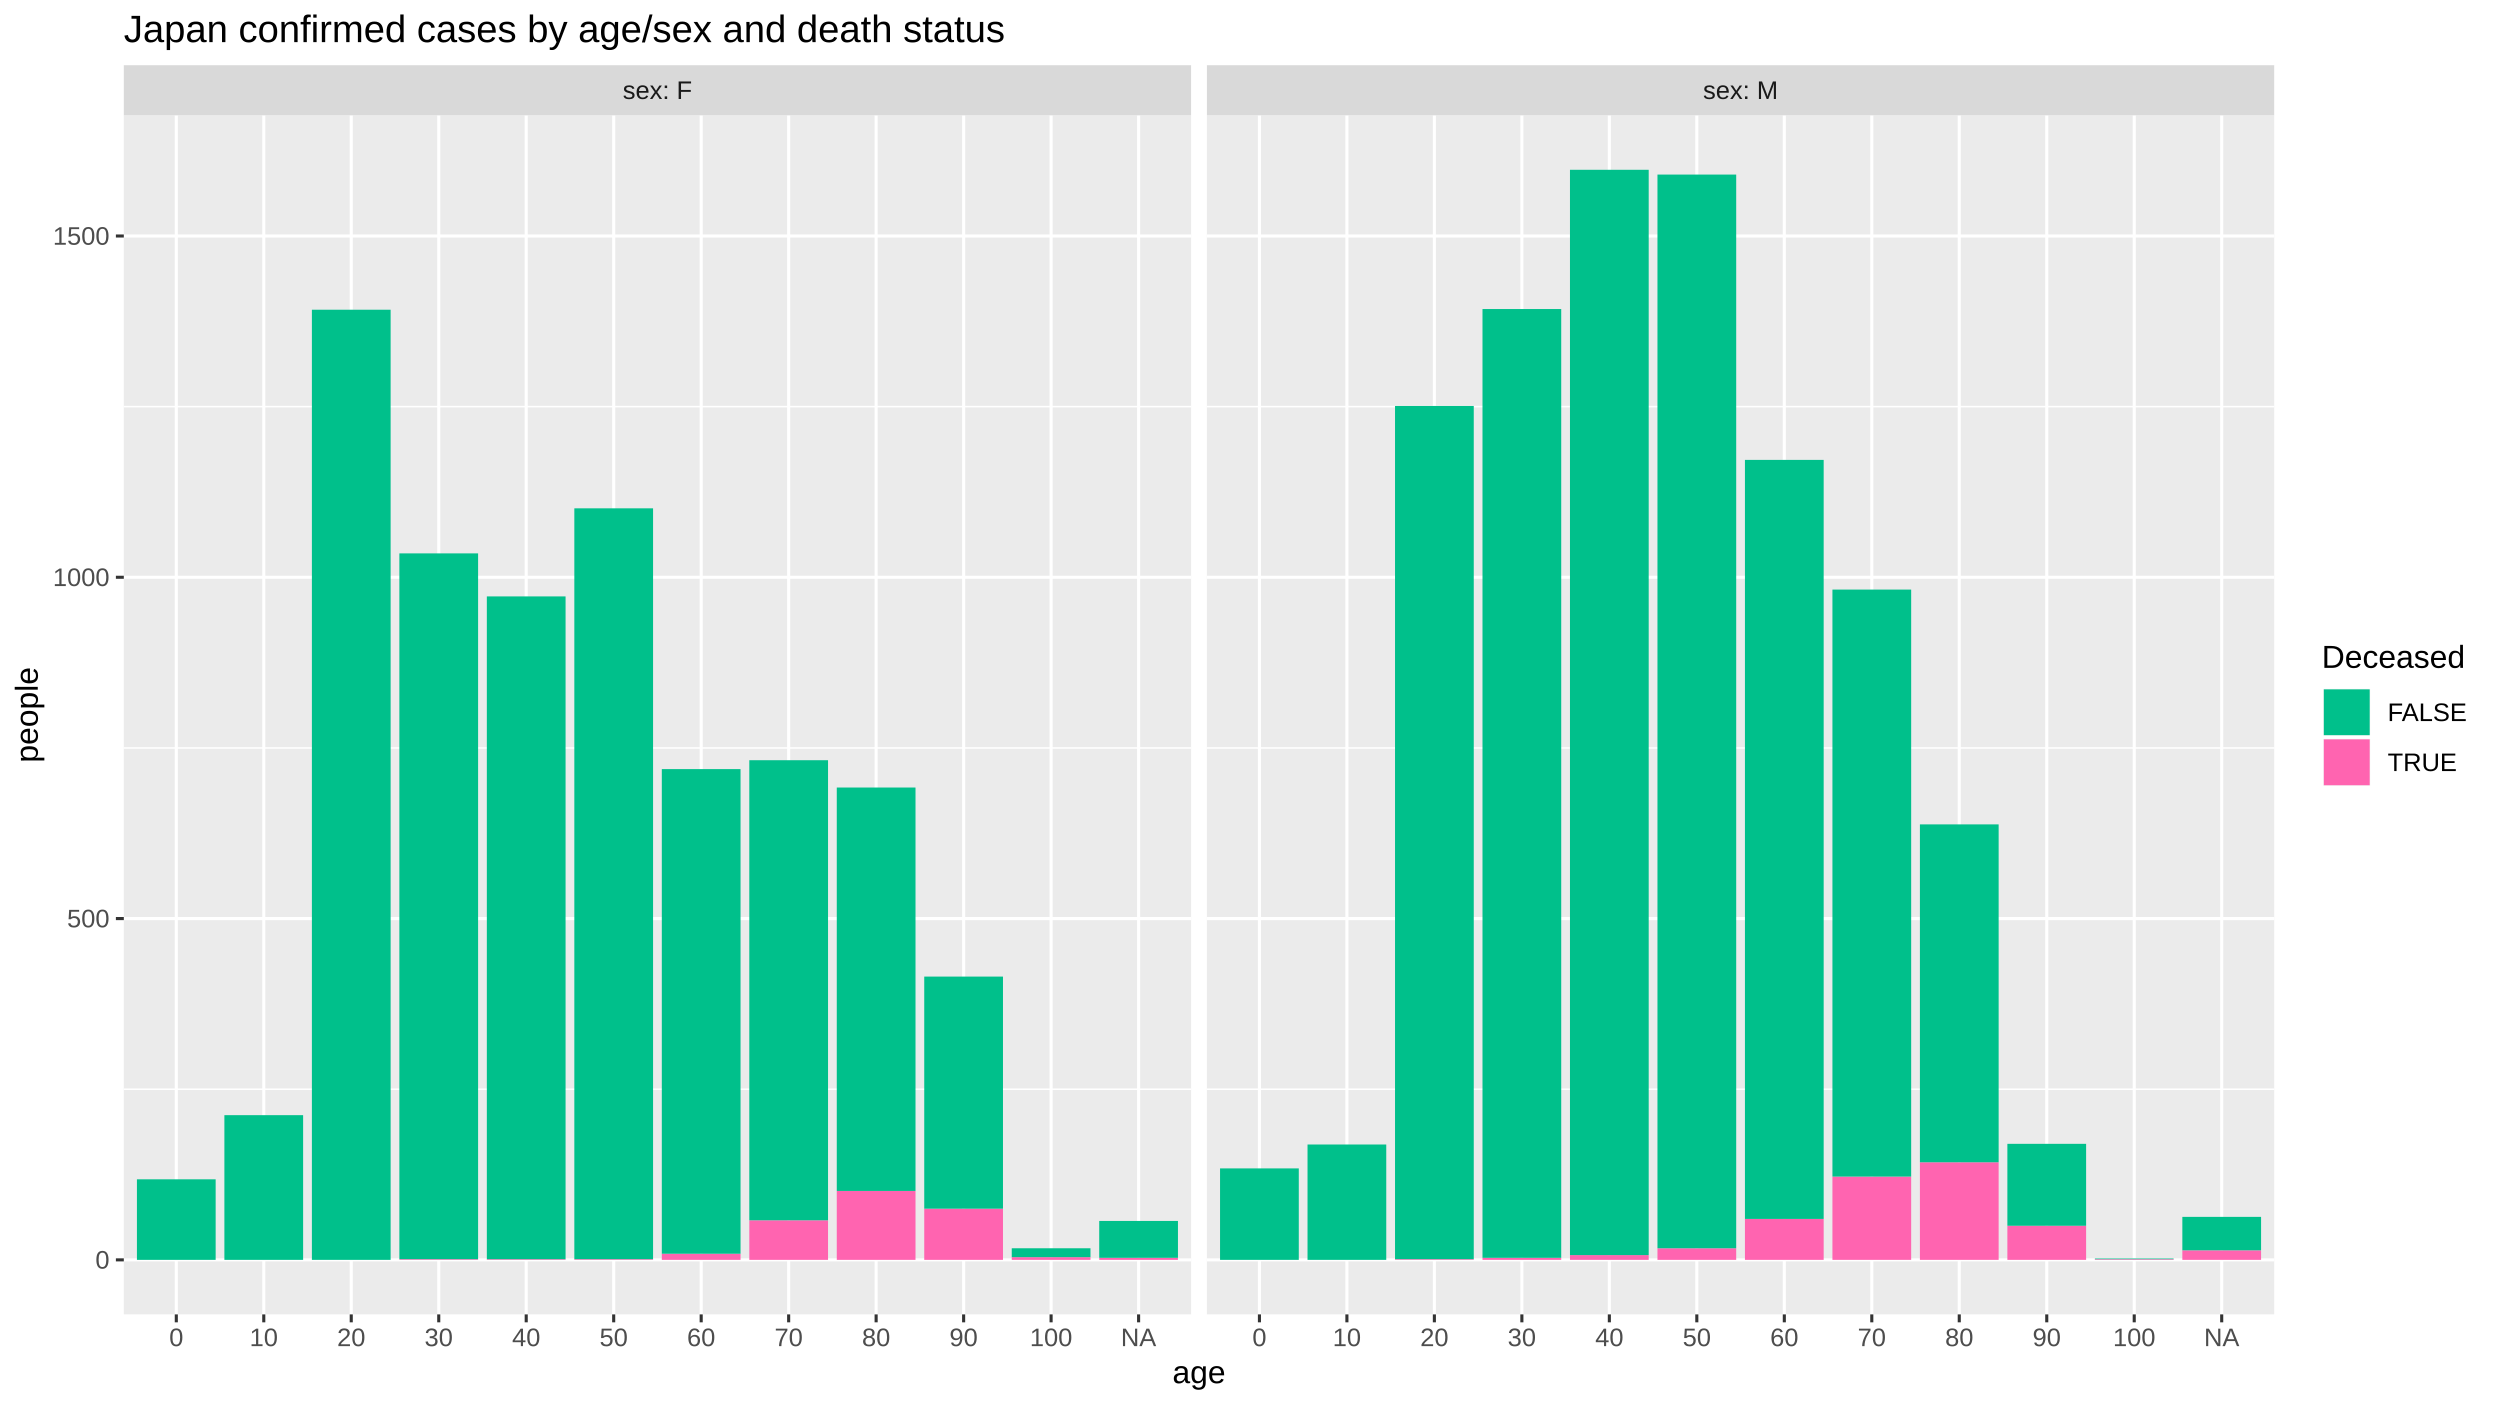
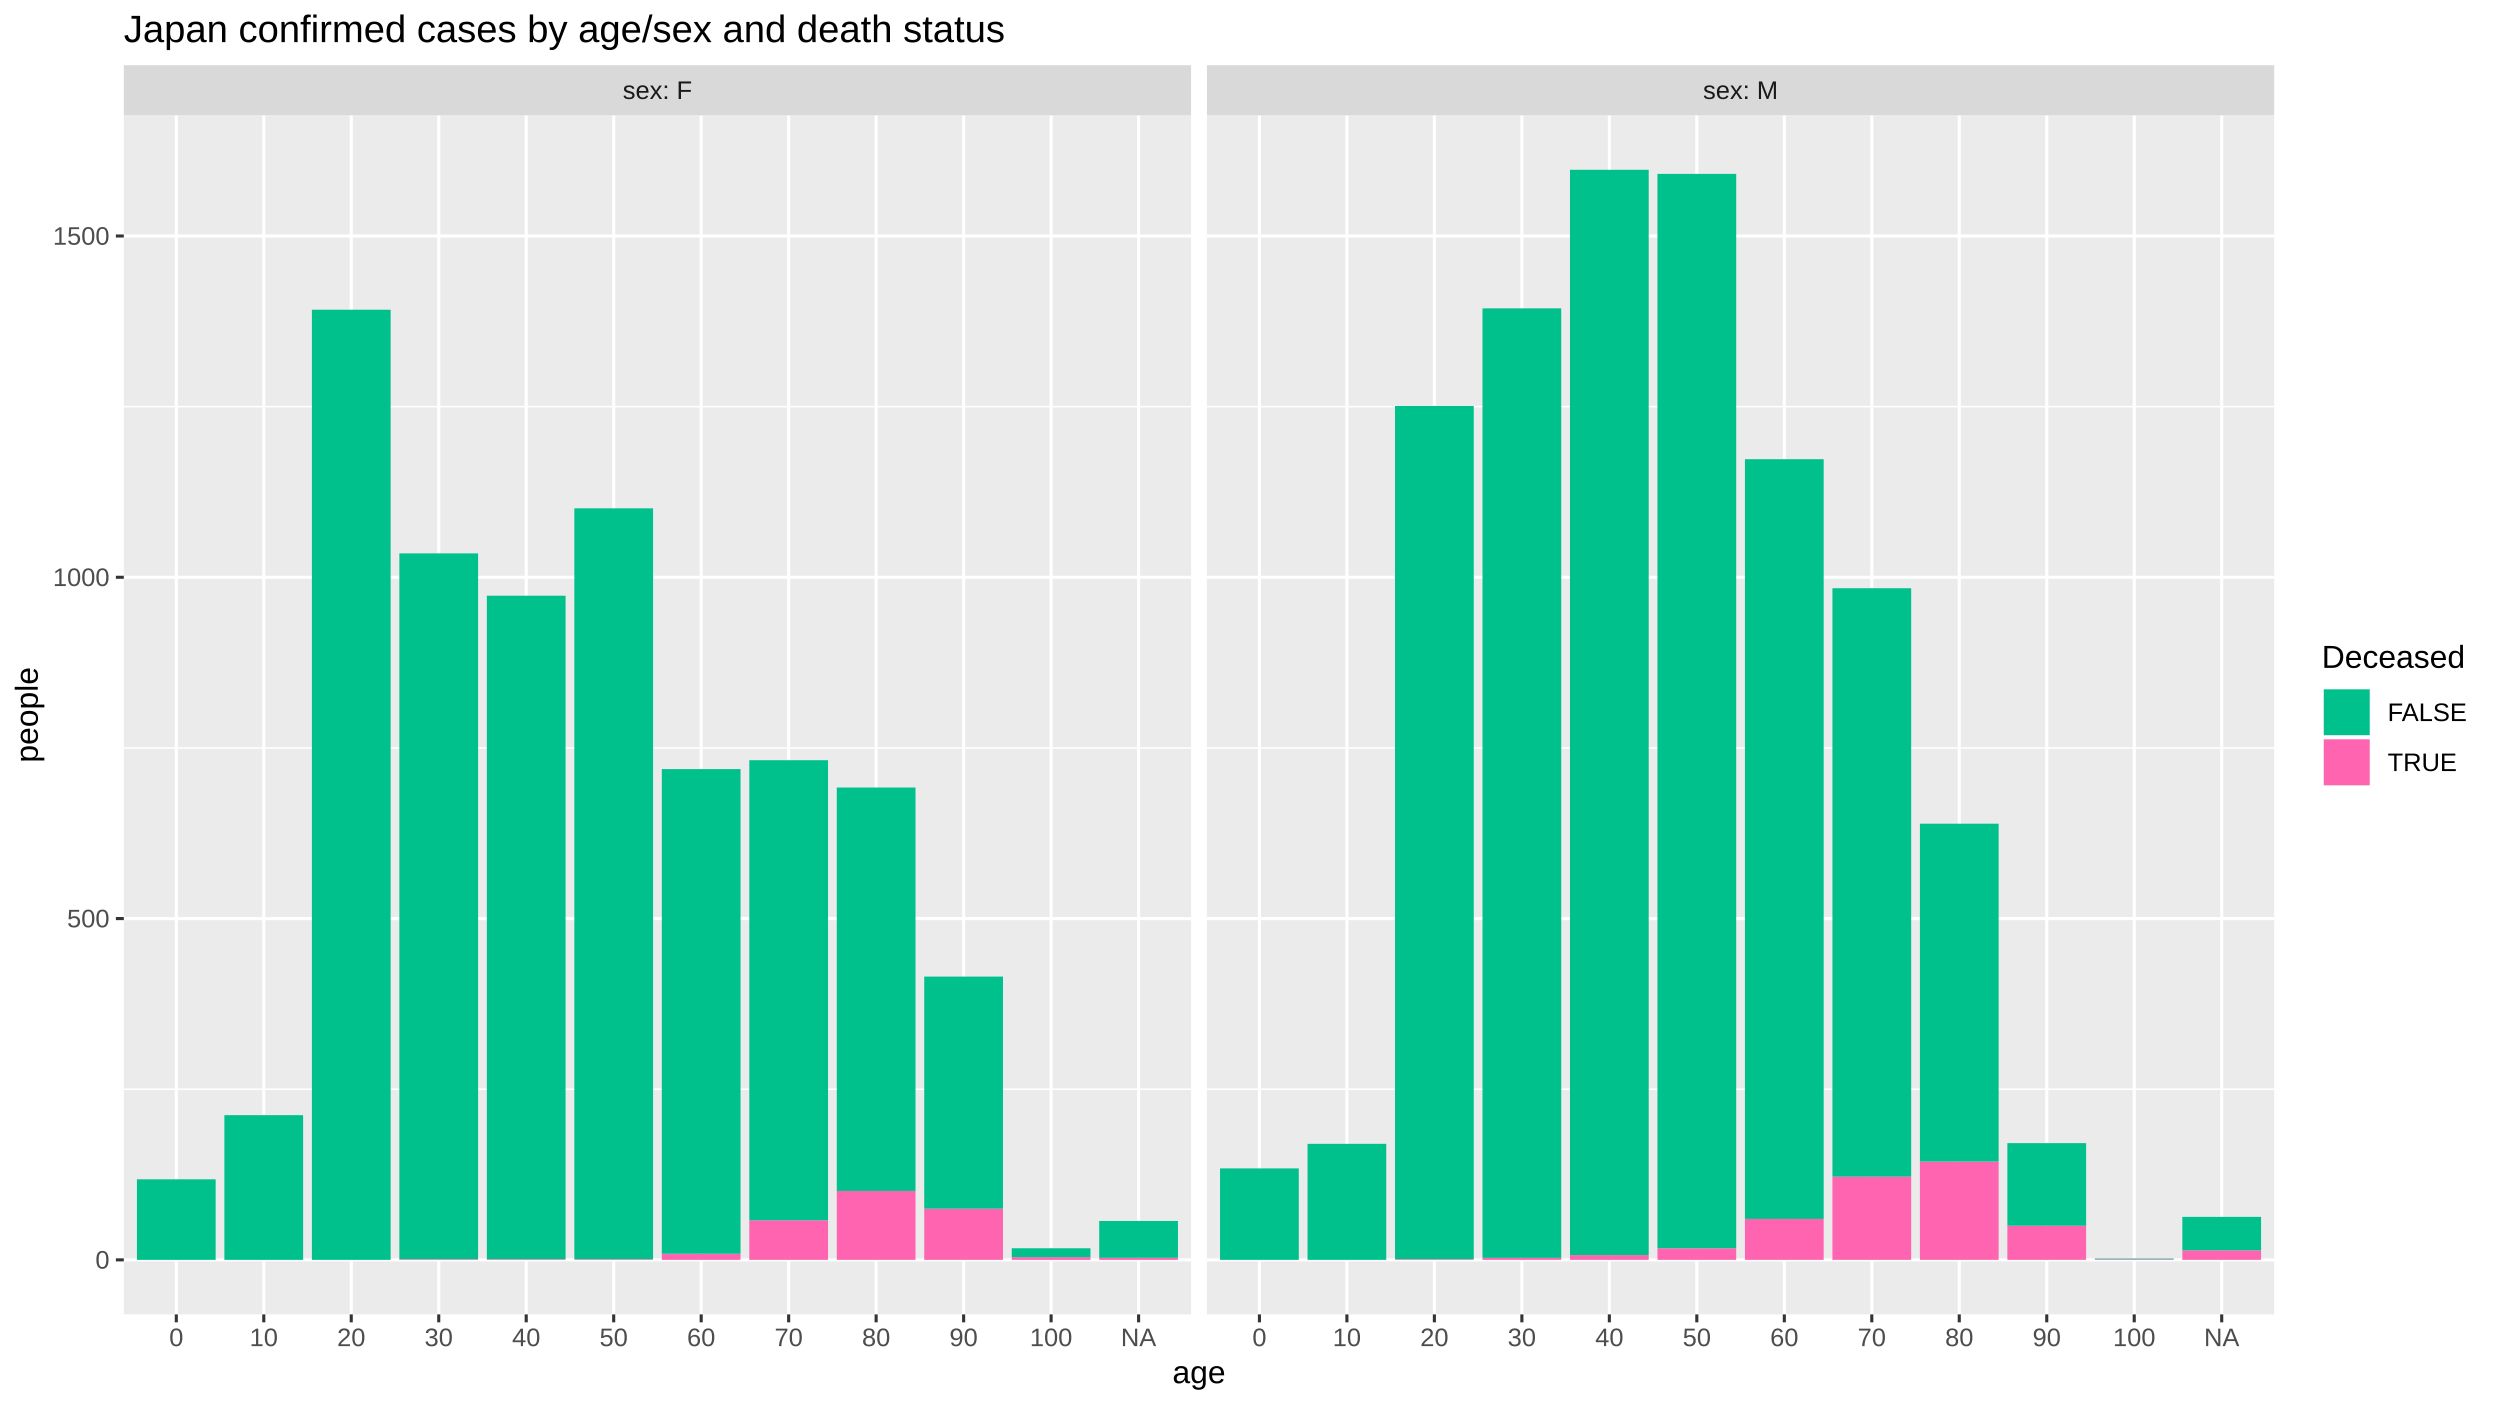
<svg xmlns="http://www.w3.org/2000/svg" viewBox="0 0 864.00 486.00">
  <defs>
    <style type="text/css">
    line, polyline, polygon, path, rect, circle {
      fill: none;
      stroke: #000000;
      stroke-linecap: round;
      stroke-linejoin: round;
      stroke-miterlimit: 10.00;
    }
  </style>
  </defs>
  <rect width="100%" height="100%" style="stroke: none; fill: #FFFFFF;" />
  <rect x="0.00" y="-0" width="864.00" height="486.00" style="stroke-width: 1.07; stroke: #FFFFFF; fill: #FFFFFF;" />
  <defs>
    <clipPath id="cpNDIuNzl8NDExLjY0fDQ1NC4yNXwzOS44NA==">
      <rect x="42.79" y="39.84" width="368.85" height="414.40" />
    </clipPath>
  </defs>
  <rect x="42.79" y="39.84" width="368.85" height="414.40" style="stroke-width: 1.07; stroke: none; fill: #EBEBEB;" clip-path="url(#cpNDIuNzl8NDExLjY0fDQ1NC4yNXwzOS44NA==)" />
  <polyline points="42.79,376.44 411.64,376.44 " style="stroke-width: 0.53; stroke: #FFFFFF; stroke-linecap: butt;" clip-path="url(#cpNDIuNzl8NDExLjY0fDQ1NC4yNXwzOS44NA==)" />
  <polyline points="42.79,258.49 411.64,258.49 " style="stroke-width: 0.53; stroke: #FFFFFF; stroke-linecap: butt;" clip-path="url(#cpNDIuNzl8NDExLjY0fDQ1NC4yNXwzOS44NA==)" />
  <polyline points="42.79,140.54 411.64,140.54 " style="stroke-width: 0.53; stroke: #FFFFFF; stroke-linecap: butt;" clip-path="url(#cpNDIuNzl8NDExLjY0fDQ1NC4yNXwzOS44NA==)" />
  <polyline points="42.79,435.41 411.64,435.41 " style="stroke-width: 1.07; stroke: #FFFFFF; stroke-linecap: butt;" clip-path="url(#cpNDIuNzl8NDExLjY0fDQ1NC4yNXwzOS44NA==)" />
  <polyline points="42.79,317.46 411.64,317.46 " style="stroke-width: 1.07; stroke: #FFFFFF; stroke-linecap: butt;" clip-path="url(#cpNDIuNzl8NDExLjY0fDQ1NC4yNXwzOS44NA==)" />
  <polyline points="42.79,199.51 411.64,199.51 " style="stroke-width: 1.07; stroke: #FFFFFF; stroke-linecap: butt;" clip-path="url(#cpNDIuNzl8NDExLjY0fDQ1NC4yNXwzOS44NA==)" />
  <polyline points="42.79,81.56 411.64,81.56 " style="stroke-width: 1.07; stroke: #FFFFFF; stroke-linecap: butt;" clip-path="url(#cpNDIuNzl8NDExLjY0fDQ1NC4yNXwzOS44NA==)" />
  <polyline points="60.93,454.25 60.93,39.84 " style="stroke-width: 1.07; stroke: #FFFFFF; stroke-linecap: butt;" clip-path="url(#cpNDIuNzl8NDExLjY0fDQ1NC4yNXwzOS44NA==)" />
  <polyline points="91.16,454.25 91.16,39.84 " style="stroke-width: 1.07; stroke: #FFFFFF; stroke-linecap: butt;" clip-path="url(#cpNDIuNzl8NDExLjY0fDQ1NC4yNXwzOS44NA==)" />
  <polyline points="121.39,454.25 121.39,39.84 " style="stroke-width: 1.07; stroke: #FFFFFF; stroke-linecap: butt;" clip-path="url(#cpNDIuNzl8NDExLjY0fDQ1NC4yNXwzOS44NA==)" />
  <polyline points="151.63,454.25 151.63,39.84 " style="stroke-width: 1.07; stroke: #FFFFFF; stroke-linecap: butt;" clip-path="url(#cpNDIuNzl8NDExLjY0fDQ1NC4yNXwzOS44NA==)" />
  <polyline points="181.86,454.25 181.86,39.84 " style="stroke-width: 1.07; stroke: #FFFFFF; stroke-linecap: butt;" clip-path="url(#cpNDIuNzl8NDExLjY0fDQ1NC4yNXwzOS44NA==)" />
  <polyline points="212.09,454.25 212.09,39.84 " style="stroke-width: 1.07; stroke: #FFFFFF; stroke-linecap: butt;" clip-path="url(#cpNDIuNzl8NDExLjY0fDQ1NC4yNXwzOS44NA==)" />
  <polyline points="242.33,454.25 242.33,39.84 " style="stroke-width: 1.07; stroke: #FFFFFF; stroke-linecap: butt;" clip-path="url(#cpNDIuNzl8NDExLjY0fDQ1NC4yNXwzOS44NA==)" />
  <polyline points="272.56,454.25 272.56,39.84 " style="stroke-width: 1.07; stroke: #FFFFFF; stroke-linecap: butt;" clip-path="url(#cpNDIuNzl8NDExLjY0fDQ1NC4yNXwzOS44NA==)" />
  <polyline points="302.79,454.25 302.79,39.84 " style="stroke-width: 1.07; stroke: #FFFFFF; stroke-linecap: butt;" clip-path="url(#cpNDIuNzl8NDExLjY0fDQ1NC4yNXwzOS44NA==)" />
  <polyline points="333.03,454.25 333.03,39.84 " style="stroke-width: 1.07; stroke: #FFFFFF; stroke-linecap: butt;" clip-path="url(#cpNDIuNzl8NDExLjY0fDQ1NC4yNXwzOS44NA==)" />
  <polyline points="363.26,454.25 363.26,39.84 " style="stroke-width: 1.07; stroke: #FFFFFF; stroke-linecap: butt;" clip-path="url(#cpNDIuNzl8NDExLjY0fDQ1NC4yNXwzOS44NA==)" />
  <polyline points="393.50,454.25 393.50,39.84 " style="stroke-width: 1.07; stroke: #FFFFFF; stroke-linecap: butt;" clip-path="url(#cpNDIuNzl8NDExLjY0fDQ1NC4yNXwzOS44NA==)" />
  <rect x="47.32" y="407.57" width="27.21" height="27.84" style="stroke-width: 1.07; stroke: none; stroke-linecap: butt; fill: #00C08B;" clip-path="url(#cpNDIuNzl8NDExLjY0fDQ1NC4yNXwzOS44NA==)" />
  <rect x="77.55" y="385.40" width="27.21" height="50.01" style="stroke-width: 1.07; stroke: none; stroke-linecap: butt; fill: #00C08B;" clip-path="url(#cpNDIuNzl8NDExLjY0fDQ1NC4yNXwzOS44NA==)" />
  <rect x="107.79" y="107.04" width="27.21" height="328.37" style="stroke-width: 1.07; stroke: none; stroke-linecap: butt; fill: #00C08B;" clip-path="url(#cpNDIuNzl8NDExLjY0fDQ1NC4yNXwzOS44NA==)" />
  <rect x="138.02" y="435.17" width="27.21" height="0.24" style="stroke-width: 1.07; stroke: none; stroke-linecap: butt; fill: #FF64B0;" clip-path="url(#cpNDIuNzl8NDExLjY0fDQ1NC4yNXwzOS44NA==)" />
  <rect x="138.02" y="191.25" width="27.21" height="243.92" style="stroke-width: 1.07; stroke: none; stroke-linecap: butt; fill: #00C08B;" clip-path="url(#cpNDIuNzl8NDExLjY0fDQ1NC4yNXwzOS44NA==)" />
  <rect x="168.25" y="435.17" width="27.21" height="0.24" style="stroke-width: 1.07; stroke: none; stroke-linecap: butt; fill: #FF64B0;" clip-path="url(#cpNDIuNzl8NDExLjY0fDQ1NC4yNXwzOS44NA==)" />
-   <rect x="168.25" y="206.12" width="27.21" height="229.06" style="stroke-width: 1.07; stroke: none; stroke-linecap: butt; fill: #00C08B;" clip-path="url(#cpNDIuNzl8NDExLjY0fDQ1NC4yNXwzOS44NA==)" />
+   <rect x="168.25" y="205.88" width="27.21" height="229.29" style="stroke-width: 1.07; stroke: none; stroke-linecap: butt; fill: #00C08B;" clip-path="url(#cpNDIuNzl8NDExLjY0fDQ1NC4yNXwzOS44NA==)" />
  <rect x="198.49" y="435.17" width="27.21" height="0.24" style="stroke-width: 1.07; stroke: none; stroke-linecap: butt; fill: #FF64B0;" clip-path="url(#cpNDIuNzl8NDExLjY0fDQ1NC4yNXwzOS44NA==)" />
  <rect x="198.49" y="175.68" width="27.21" height="259.49" style="stroke-width: 1.07; stroke: none; stroke-linecap: butt; fill: #00C08B;" clip-path="url(#cpNDIuNzl8NDExLjY0fDQ1NC4yNXwzOS44NA==)" />
  <rect x="228.72" y="433.29" width="27.21" height="2.12" style="stroke-width: 1.07; stroke: none; stroke-linecap: butt; fill: #FF64B0;" clip-path="url(#cpNDIuNzl8NDExLjY0fDQ1NC4yNXwzOS44NA==)" />
  <rect x="228.72" y="265.80" width="27.21" height="167.49" style="stroke-width: 1.07; stroke: none; stroke-linecap: butt; fill: #00C08B;" clip-path="url(#cpNDIuNzl8NDExLjY0fDQ1NC4yNXwzOS44NA==)" />
  <rect x="258.96" y="421.73" width="27.21" height="13.68" style="stroke-width: 1.07; stroke: none; stroke-linecap: butt; fill: #FF64B0;" clip-path="url(#cpNDIuNzl8NDExLjY0fDQ1NC4yNXwzOS44NA==)" />
  <rect x="258.96" y="262.73" width="27.21" height="159.00" style="stroke-width: 1.07; stroke: none; stroke-linecap: butt; fill: #00C08B;" clip-path="url(#cpNDIuNzl8NDExLjY0fDQ1NC4yNXwzOS44NA==)" />
  <rect x="289.19" y="411.58" width="27.21" height="23.83" style="stroke-width: 1.07; stroke: none; stroke-linecap: butt; fill: #FF64B0;" clip-path="url(#cpNDIuNzl8NDExLjY0fDQ1NC4yNXwzOS44NA==)" />
  <rect x="289.19" y="272.17" width="27.21" height="139.42" style="stroke-width: 1.07; stroke: none; stroke-linecap: butt; fill: #00C08B;" clip-path="url(#cpNDIuNzl8NDExLjY0fDQ1NC4yNXwzOS44NA==)" />
  <rect x="319.42" y="417.72" width="27.21" height="17.69" style="stroke-width: 1.07; stroke: none; stroke-linecap: butt; fill: #FF64B0;" clip-path="url(#cpNDIuNzl8NDExLjY0fDQ1NC4yNXwzOS44NA==)" />
  <rect x="319.42" y="337.51" width="27.21" height="80.21" style="stroke-width: 1.07; stroke: none; stroke-linecap: butt; fill: #00C08B;" clip-path="url(#cpNDIuNzl8NDExLjY0fDQ1NC4yNXwzOS44NA==)" />
  <rect x="349.66" y="434.47" width="27.21" height="0.94" style="stroke-width: 1.07; stroke: none; stroke-linecap: butt; fill: #FF64B0;" clip-path="url(#cpNDIuNzl8NDExLjY0fDQ1NC4yNXwzOS44NA==)" />
  <rect x="349.66" y="431.40" width="27.21" height="3.07" style="stroke-width: 1.07; stroke: none; stroke-linecap: butt; fill: #00C08B;" clip-path="url(#cpNDIuNzl8NDExLjY0fDQ1NC4yNXwzOS44NA==)" />
  <rect x="379.89" y="434.70" width="27.21" height="0.71" style="stroke-width: 1.07; stroke: none; stroke-linecap: butt; fill: #FF64B0;" clip-path="url(#cpNDIuNzl8NDExLjY0fDQ1NC4yNXwzOS44NA==)" />
  <rect x="379.89" y="421.96" width="27.21" height="12.74" style="stroke-width: 1.07; stroke: none; stroke-linecap: butt; fill: #00C08B;" clip-path="url(#cpNDIuNzl8NDExLjY0fDQ1NC4yNXwzOS44NA==)" />
  <defs>
    <clipPath id="cpMC4wMHw4NjQuMDB8NDg2LjAwfDAuMDA=">
      <rect x="0.00" y="0.00" width="864.00" height="486.00" />
    </clipPath>
  </defs>
  <defs>
    <clipPath id="cpNDE3LjExfDc4NS45N3w0NTQuMjV8MzkuODQ=">
      <rect x="417.11" y="39.84" width="368.85" height="414.40" />
    </clipPath>
  </defs>
  <rect x="417.11" y="39.84" width="368.85" height="414.40" style="stroke-width: 1.07; stroke: none; fill: #EBEBEB;" clip-path="url(#cpNDE3LjExfDc4NS45N3w0NTQuMjV8MzkuODQ=)" />
  <polyline points="417.11,376.44 785.97,376.44 " style="stroke-width: 0.53; stroke: #FFFFFF; stroke-linecap: butt;" clip-path="url(#cpNDE3LjExfDc4NS45N3w0NTQuMjV8MzkuODQ=)" />
  <polyline points="417.11,258.49 785.97,258.49 " style="stroke-width: 0.53; stroke: #FFFFFF; stroke-linecap: butt;" clip-path="url(#cpNDE3LjExfDc4NS45N3w0NTQuMjV8MzkuODQ=)" />
  <polyline points="417.11,140.54 785.97,140.54 " style="stroke-width: 0.53; stroke: #FFFFFF; stroke-linecap: butt;" clip-path="url(#cpNDE3LjExfDc4NS45N3w0NTQuMjV8MzkuODQ=)" />
  <polyline points="417.11,435.41 785.97,435.41 " style="stroke-width: 1.07; stroke: #FFFFFF; stroke-linecap: butt;" clip-path="url(#cpNDE3LjExfDc4NS45N3w0NTQuMjV8MzkuODQ=)" />
  <polyline points="417.11,317.46 785.97,317.46 " style="stroke-width: 1.07; stroke: #FFFFFF; stroke-linecap: butt;" clip-path="url(#cpNDE3LjExfDc4NS45N3w0NTQuMjV8MzkuODQ=)" />
  <polyline points="417.11,199.51 785.97,199.51 " style="stroke-width: 1.07; stroke: #FFFFFF; stroke-linecap: butt;" clip-path="url(#cpNDE3LjExfDc4NS45N3w0NTQuMjV8MzkuODQ=)" />
  <polyline points="417.11,81.56 785.97,81.56 " style="stroke-width: 1.07; stroke: #FFFFFF; stroke-linecap: butt;" clip-path="url(#cpNDE3LjExfDc4NS45N3w0NTQuMjV8MzkuODQ=)" />
  <polyline points="435.26,454.25 435.26,39.84 " style="stroke-width: 1.07; stroke: #FFFFFF; stroke-linecap: butt;" clip-path="url(#cpNDE3LjExfDc4NS45N3w0NTQuMjV8MzkuODQ=)" />
  <polyline points="465.49,454.25 465.49,39.84 " style="stroke-width: 1.07; stroke: #FFFFFF; stroke-linecap: butt;" clip-path="url(#cpNDE3LjExfDc4NS45N3w0NTQuMjV8MzkuODQ=)" />
  <polyline points="495.72,454.25 495.72,39.84 " style="stroke-width: 1.07; stroke: #FFFFFF; stroke-linecap: butt;" clip-path="url(#cpNDE3LjExfDc4NS45N3w0NTQuMjV8MzkuODQ=)" />
  <polyline points="525.96,454.25 525.96,39.84 " style="stroke-width: 1.07; stroke: #FFFFFF; stroke-linecap: butt;" clip-path="url(#cpNDE3LjExfDc4NS45N3w0NTQuMjV8MzkuODQ=)" />
  <polyline points="556.19,454.25 556.19,39.84 " style="stroke-width: 1.07; stroke: #FFFFFF; stroke-linecap: butt;" clip-path="url(#cpNDE3LjExfDc4NS45N3w0NTQuMjV8MzkuODQ=)" />
  <polyline points="586.42,454.25 586.42,39.84 " style="stroke-width: 1.07; stroke: #FFFFFF; stroke-linecap: butt;" clip-path="url(#cpNDE3LjExfDc4NS45N3w0NTQuMjV8MzkuODQ=)" />
  <polyline points="616.66,454.25 616.66,39.84 " style="stroke-width: 1.07; stroke: #FFFFFF; stroke-linecap: butt;" clip-path="url(#cpNDE3LjExfDc4NS45N3w0NTQuMjV8MzkuODQ=)" />
  <polyline points="646.89,454.25 646.89,39.84 " style="stroke-width: 1.07; stroke: #FFFFFF; stroke-linecap: butt;" clip-path="url(#cpNDE3LjExfDc4NS45N3w0NTQuMjV8MzkuODQ=)" />
  <polyline points="677.12,454.25 677.12,39.84 " style="stroke-width: 1.07; stroke: #FFFFFF; stroke-linecap: butt;" clip-path="url(#cpNDE3LjExfDc4NS45N3w0NTQuMjV8MzkuODQ=)" />
  <polyline points="707.36,454.25 707.36,39.84 " style="stroke-width: 1.07; stroke: #FFFFFF; stroke-linecap: butt;" clip-path="url(#cpNDE3LjExfDc4NS45N3w0NTQuMjV8MzkuODQ=)" />
  <polyline points="737.59,454.25 737.59,39.84 " style="stroke-width: 1.07; stroke: #FFFFFF; stroke-linecap: butt;" clip-path="url(#cpNDE3LjExfDc4NS45N3w0NTQuMjV8MzkuODQ=)" />
  <polyline points="767.82,454.25 767.82,39.84 " style="stroke-width: 1.07; stroke: #FFFFFF; stroke-linecap: butt;" clip-path="url(#cpNDE3LjExfDc4NS45N3w0NTQuMjV8MzkuODQ=)" />
  <rect x="421.65" y="403.80" width="27.21" height="31.61" style="stroke-width: 1.07; stroke: none; stroke-linecap: butt; fill: #00C08B;" clip-path="url(#cpNDE3LjExfDc4NS45N3w0NTQuMjV8MzkuODQ=)" />
-   <rect x="451.88" y="395.54" width="27.21" height="39.87" style="stroke-width: 1.07; stroke: none; stroke-linecap: butt; fill: #00C08B;" clip-path="url(#cpNDE3LjExfDc4NS45N3w0NTQuMjV8MzkuODQ=)" />
+   <rect x="451.88" y="395.31" width="27.21" height="40.10" style="stroke-width: 1.07; stroke: none; stroke-linecap: butt; fill: #00C08B;" clip-path="url(#cpNDE3LjExfDc4NS45N3w0NTQuMjV8MzkuODQ=)" />
  <rect x="482.12" y="435.17" width="27.21" height="0.24" style="stroke-width: 1.07; stroke: none; stroke-linecap: butt; fill: #FF64B0;" clip-path="url(#cpNDE3LjExfDc4NS45N3w0NTQuMjV8MzkuODQ=)" />
  <rect x="482.12" y="140.30" width="27.21" height="294.87" style="stroke-width: 1.07; stroke: none; stroke-linecap: butt; fill: #00C08B;" clip-path="url(#cpNDE3LjExfDc4NS45N3w0NTQuMjV8MzkuODQ=)" />
  <rect x="512.35" y="434.70" width="27.21" height="0.71" style="stroke-width: 1.07; stroke: none; stroke-linecap: butt; fill: #FF64B0;" clip-path="url(#cpNDE3LjExfDc4NS45N3w0NTQuMjV8MzkuODQ=)" />
-   <rect x="512.35" y="106.80" width="27.21" height="327.90" style="stroke-width: 1.07; stroke: none; stroke-linecap: butt; fill: #00C08B;" clip-path="url(#cpNDE3LjExfDc4NS45N3w0NTQuMjV8MzkuODQ=)" />
+   <rect x="512.35" y="106.57" width="27.21" height="328.14" style="stroke-width: 1.07; stroke: none; stroke-linecap: butt; fill: #00C08B;" clip-path="url(#cpNDE3LjExfDc4NS45N3w0NTQuMjV8MzkuODQ=)" />
  <rect x="542.58" y="433.76" width="27.21" height="1.65" style="stroke-width: 1.07; stroke: none; stroke-linecap: butt; fill: #FF64B0;" clip-path="url(#cpNDE3LjExfDc4NS45N3w0NTQuMjV8MzkuODQ=)" />
  <rect x="542.58" y="58.68" width="27.21" height="375.08" style="stroke-width: 1.07; stroke: none; stroke-linecap: butt; fill: #00C08B;" clip-path="url(#cpNDE3LjExfDc4NS45N3w0NTQuMjV8MzkuODQ=)" />
  <rect x="572.82" y="431.40" width="27.21" height="4.01" style="stroke-width: 1.07; stroke: none; stroke-linecap: butt; fill: #FF64B0;" clip-path="url(#cpNDE3LjExfDc4NS45N3w0NTQuMjV8MzkuODQ=)" />
-   <rect x="572.82" y="60.33" width="27.21" height="371.07" style="stroke-width: 1.07; stroke: none; stroke-linecap: butt; fill: #00C08B;" clip-path="url(#cpNDE3LjExfDc4NS45N3w0NTQuMjV8MzkuODQ=)" />
+   <rect x="572.82" y="60.09" width="27.21" height="371.31" style="stroke-width: 1.07; stroke: none; stroke-linecap: butt; fill: #00C08B;" clip-path="url(#cpNDE3LjExfDc4NS45N3w0NTQuMjV8MzkuODQ=)" />
  <rect x="603.05" y="421.26" width="27.21" height="14.15" style="stroke-width: 1.07; stroke: none; stroke-linecap: butt; fill: #FF64B0;" clip-path="url(#cpNDE3LjExfDc4NS45N3w0NTQuMjV8MzkuODQ=)" />
-   <rect x="603.05" y="158.94" width="27.21" height="262.32" style="stroke-width: 1.07; stroke: none; stroke-linecap: butt; fill: #00C08B;" clip-path="url(#cpNDE3LjExfDc4NS45N3w0NTQuMjV8MzkuODQ=)" />
+   <rect x="603.05" y="158.70" width="27.21" height="262.56" style="stroke-width: 1.07; stroke: none; stroke-linecap: butt; fill: #00C08B;" clip-path="url(#cpNDE3LjExfDc4NS45N3w0NTQuMjV8MzkuODQ=)" />
  <rect x="633.29" y="406.63" width="27.21" height="28.78" style="stroke-width: 1.07; stroke: none; stroke-linecap: butt; fill: #FF64B0;" clip-path="url(#cpNDE3LjExfDc4NS45N3w0NTQuMjV8MzkuODQ=)" />
-   <rect x="633.29" y="203.76" width="27.21" height="202.87" style="stroke-width: 1.07; stroke: none; stroke-linecap: butt; fill: #00C08B;" clip-path="url(#cpNDE3LjExfDc4NS45N3w0NTQuMjV8MzkuODQ=)" />
-   <rect x="663.52" y="401.68" width="27.21" height="33.73" style="stroke-width: 1.07; stroke: none; stroke-linecap: butt; fill: #FF64B0;" clip-path="url(#cpNDE3LjExfDc4NS45N3w0NTQuMjV8MzkuODQ=)" />
-   <rect x="663.52" y="284.91" width="27.21" height="116.77" style="stroke-width: 1.07; stroke: none; stroke-linecap: butt; fill: #00C08B;" clip-path="url(#cpNDE3LjExfDc4NS45N3w0NTQuMjV8MzkuODQ=)" />
+   <rect x="633.29" y="203.29" width="27.21" height="203.35" style="stroke-width: 1.07; stroke: none; stroke-linecap: butt; fill: #00C08B;" clip-path="url(#cpNDE3LjExfDc4NS45N3w0NTQuMjV8MzkuODQ=)" />
+   <rect x="663.52" y="401.44" width="27.21" height="33.97" style="stroke-width: 1.07; stroke: none; stroke-linecap: butt; fill: #FF64B0;" clip-path="url(#cpNDE3LjExfDc4NS45N3w0NTQuMjV8MzkuODQ=)" />
+   <rect x="663.52" y="284.67" width="27.21" height="116.77" style="stroke-width: 1.07; stroke: none; stroke-linecap: butt; fill: #00C08B;" clip-path="url(#cpNDE3LjExfDc4NS45N3w0NTQuMjV8MzkuODQ=)" />
  <rect x="693.75" y="423.62" width="27.21" height="11.79" style="stroke-width: 1.07; stroke: none; stroke-linecap: butt; fill: #FF64B0;" clip-path="url(#cpNDE3LjExfDc4NS45N3w0NTQuMjV8MzkuODQ=)" />
-   <rect x="693.75" y="395.31" width="27.21" height="28.31" style="stroke-width: 1.07; stroke: none; stroke-linecap: butt; fill: #00C08B;" clip-path="url(#cpNDE3LjExfDc4NS45N3w0NTQuMjV8MzkuODQ=)" />
+   <rect x="693.75" y="395.07" width="27.21" height="28.54" style="stroke-width: 1.07; stroke: none; stroke-linecap: butt; fill: #00C08B;" clip-path="url(#cpNDE3LjExfDc4NS45N3w0NTQuMjV8MzkuODQ=)" />
  <rect x="723.99" y="435.17" width="27.21" height="0.24" style="stroke-width: 1.07; stroke: none; stroke-linecap: butt; fill: #FF64B0;" clip-path="url(#cpNDE3LjExfDc4NS45N3w0NTQuMjV8MzkuODQ=)" />
  <rect x="723.99" y="434.94" width="27.21" height="0.24" style="stroke-width: 1.07; stroke: none; stroke-linecap: butt; fill: #00C08B;" clip-path="url(#cpNDE3LjExfDc4NS45N3w0NTQuMjV8MzkuODQ=)" />
  <rect x="754.22" y="432.11" width="27.21" height="3.30" style="stroke-width: 1.07; stroke: none; stroke-linecap: butt; fill: #FF64B0;" clip-path="url(#cpNDE3LjExfDc4NS45N3w0NTQuMjV8MzkuODQ=)" />
  <rect x="754.22" y="420.55" width="27.21" height="11.56" style="stroke-width: 1.07; stroke: none; stroke-linecap: butt; fill: #00C08B;" clip-path="url(#cpNDE3LjExfDc4NS45N3w0NTQuMjV8MzkuODQ=)" />
  <defs>
    <clipPath id="cpMC4wMHw4NjQuMDB8NDg2LjAwfDAuMDA=">
      <rect x="0.00" y="0.00" width="864.00" height="486.00" />
    </clipPath>
  </defs>
  <defs>
    <clipPath id="cpNDIuNzl8NDExLjY0fDM5Ljg0fDIyLjUz">
      <rect x="42.79" y="22.53" width="368.85" height="17.31" />
    </clipPath>
  </defs>
  <rect x="42.79" y="22.53" width="368.85" height="17.31" style="stroke-width: 1.07; stroke: none; fill: #D9D9D9;" clip-path="url(#cpNDIuNzl8NDExLjY0fDM5Ljg0fDIyLjUz)" />
  <g clip-path="url(#cpNDIuNzl8NDExLjY0fDM5Ljg0fDIyLjUz)">
    <text x="215.23" y="34.21" style="font-size: 8.80px; fill: #1A1A1A; font-family: Liberation Sans;" textLength="23.96px" lengthAdjust="spacingAndGlyphs">sex: F</text>
  </g>
  <defs>
    <clipPath id="cpMC4wMHw4NjQuMDB8NDg2LjAwfDAuMDA=">
      <rect x="0.00" y="0.00" width="864.00" height="486.00" />
    </clipPath>
  </defs>
  <defs>
    <clipPath id="cpNDE3LjExfDc4NS45N3wzOS44NHwyMi41Mw==">
      <rect x="417.11" y="22.53" width="368.85" height="17.31" />
    </clipPath>
  </defs>
  <rect x="417.11" y="22.53" width="368.85" height="17.31" style="stroke-width: 1.07; stroke: none; fill: #D9D9D9;" clip-path="url(#cpNDE3LjExfDc4NS45N3wzOS44NHwyMi41Mw==)" />
  <g clip-path="url(#cpNDE3LjExfDc4NS45N3wzOS44NHwyMi41Mw==)">
    <text x="588.58" y="34.21" style="font-size: 8.80px; fill: #1A1A1A; font-family: Liberation Sans;" textLength="25.91px" lengthAdjust="spacingAndGlyphs">sex: M</text>
  </g>
  <defs>
    <clipPath id="cpMC4wMHw4NjQuMDB8NDg2LjAwfDAuMDA=">
      <rect x="0.00" y="0.00" width="864.00" height="486.00" />
    </clipPath>
  </defs>
  <polyline points="60.93,456.99 60.93,454.25 " style="stroke-width: 1.07; stroke: #333333; stroke-linecap: butt;" clip-path="url(#cpMC4wMHw4NjQuMDB8NDg2LjAwfDAuMDA=)" />
  <polyline points="91.16,456.99 91.16,454.25 " style="stroke-width: 1.07; stroke: #333333; stroke-linecap: butt;" clip-path="url(#cpMC4wMHw4NjQuMDB8NDg2LjAwfDAuMDA=)" />
  <polyline points="121.39,456.99 121.39,454.25 " style="stroke-width: 1.07; stroke: #333333; stroke-linecap: butt;" clip-path="url(#cpMC4wMHw4NjQuMDB8NDg2LjAwfDAuMDA=)" />
  <polyline points="151.63,456.99 151.63,454.25 " style="stroke-width: 1.07; stroke: #333333; stroke-linecap: butt;" clip-path="url(#cpMC4wMHw4NjQuMDB8NDg2LjAwfDAuMDA=)" />
  <polyline points="181.86,456.99 181.86,454.25 " style="stroke-width: 1.07; stroke: #333333; stroke-linecap: butt;" clip-path="url(#cpMC4wMHw4NjQuMDB8NDg2LjAwfDAuMDA=)" />
  <polyline points="212.09,456.99 212.09,454.25 " style="stroke-width: 1.07; stroke: #333333; stroke-linecap: butt;" clip-path="url(#cpMC4wMHw4NjQuMDB8NDg2LjAwfDAuMDA=)" />
  <polyline points="242.33,456.99 242.33,454.25 " style="stroke-width: 1.07; stroke: #333333; stroke-linecap: butt;" clip-path="url(#cpMC4wMHw4NjQuMDB8NDg2LjAwfDAuMDA=)" />
  <polyline points="272.56,456.99 272.56,454.25 " style="stroke-width: 1.07; stroke: #333333; stroke-linecap: butt;" clip-path="url(#cpMC4wMHw4NjQuMDB8NDg2LjAwfDAuMDA=)" />
  <polyline points="302.79,456.99 302.79,454.25 " style="stroke-width: 1.07; stroke: #333333; stroke-linecap: butt;" clip-path="url(#cpMC4wMHw4NjQuMDB8NDg2LjAwfDAuMDA=)" />
  <polyline points="333.03,456.99 333.03,454.25 " style="stroke-width: 1.07; stroke: #333333; stroke-linecap: butt;" clip-path="url(#cpMC4wMHw4NjQuMDB8NDg2LjAwfDAuMDA=)" />
  <polyline points="363.26,456.99 363.26,454.25 " style="stroke-width: 1.07; stroke: #333333; stroke-linecap: butt;" clip-path="url(#cpMC4wMHw4NjQuMDB8NDg2LjAwfDAuMDA=)" />
  <polyline points="393.50,456.99 393.50,454.25 " style="stroke-width: 1.07; stroke: #333333; stroke-linecap: butt;" clip-path="url(#cpMC4wMHw4NjQuMDB8NDg2LjAwfDAuMDA=)" />
  <g clip-path="url(#cpMC4wMHw4NjQuMDB8NDg2LjAwfDAuMDA=)">
    <text x="58.48" y="465.23" style="font-size: 8.80px; fill: #4D4D4D; font-family: Liberation Sans;" textLength="4.89px" lengthAdjust="spacingAndGlyphs">0</text>
  </g>
  <g clip-path="url(#cpMC4wMHw4NjQuMDB8NDg2LjAwfDAuMDA=)">
    <text x="86.27" y="465.23" style="font-size: 8.80px; fill: #4D4D4D; font-family: Liberation Sans;" textLength="9.79px" lengthAdjust="spacingAndGlyphs">10</text>
  </g>
  <g clip-path="url(#cpMC4wMHw4NjQuMDB8NDg2LjAwfDAuMDA=)">
    <text x="116.50" y="465.23" style="font-size: 8.80px; fill: #4D4D4D; font-family: Liberation Sans;" textLength="9.79px" lengthAdjust="spacingAndGlyphs">20</text>
  </g>
  <g clip-path="url(#cpMC4wMHw4NjQuMDB8NDg2LjAwfDAuMDA=)">
    <text x="146.73" y="465.23" style="font-size: 8.80px; fill: #4D4D4D; font-family: Liberation Sans;" textLength="9.79px" lengthAdjust="spacingAndGlyphs">30</text>
  </g>
  <g clip-path="url(#cpMC4wMHw4NjQuMDB8NDg2LjAwfDAuMDA=)">
    <text x="176.97" y="465.23" style="font-size: 8.80px; fill: #4D4D4D; font-family: Liberation Sans;" textLength="9.79px" lengthAdjust="spacingAndGlyphs">40</text>
  </g>
  <g clip-path="url(#cpMC4wMHw4NjQuMDB8NDg2LjAwfDAuMDA=)">
    <text x="207.20" y="465.23" style="font-size: 8.80px; fill: #4D4D4D; font-family: Liberation Sans;" textLength="9.79px" lengthAdjust="spacingAndGlyphs">50</text>
  </g>
  <g clip-path="url(#cpMC4wMHw4NjQuMDB8NDg2LjAwfDAuMDA=)">
    <text x="237.43" y="465.23" style="font-size: 8.80px; fill: #4D4D4D; font-family: Liberation Sans;" textLength="9.79px" lengthAdjust="spacingAndGlyphs">60</text>
  </g>
  <g clip-path="url(#cpMC4wMHw4NjQuMDB8NDg2LjAwfDAuMDA=)">
    <text x="267.67" y="465.23" style="font-size: 8.80px; fill: #4D4D4D; font-family: Liberation Sans;" textLength="9.79px" lengthAdjust="spacingAndGlyphs">70</text>
  </g>
  <g clip-path="url(#cpMC4wMHw4NjQuMDB8NDg2LjAwfDAuMDA=)">
    <text x="297.90" y="465.23" style="font-size: 8.80px; fill: #4D4D4D; font-family: Liberation Sans;" textLength="9.79px" lengthAdjust="spacingAndGlyphs">80</text>
  </g>
  <g clip-path="url(#cpMC4wMHw4NjQuMDB8NDg2LjAwfDAuMDA=)">
    <text x="328.13" y="465.23" style="font-size: 8.80px; fill: #4D4D4D; font-family: Liberation Sans;" textLength="9.79px" lengthAdjust="spacingAndGlyphs">90</text>
  </g>
  <g clip-path="url(#cpMC4wMHw4NjQuMDB8NDg2LjAwfDAuMDA=)">
    <text x="355.92" y="465.23" style="font-size: 8.80px; fill: #4D4D4D; font-family: Liberation Sans;" textLength="14.68px" lengthAdjust="spacingAndGlyphs">100</text>
  </g>
  <g clip-path="url(#cpMC4wMHw4NjQuMDB8NDg2LjAwfDAuMDA=)">
    <text x="387.38" y="465.23" style="font-size: 8.80px; fill: #4D4D4D; font-family: Liberation Sans;" textLength="12.22px" lengthAdjust="spacingAndGlyphs">NA</text>
  </g>
  <polyline points="435.26,456.99 435.26,454.25 " style="stroke-width: 1.07; stroke: #333333; stroke-linecap: butt;" clip-path="url(#cpMC4wMHw4NjQuMDB8NDg2LjAwfDAuMDA=)" />
  <polyline points="465.49,456.99 465.49,454.25 " style="stroke-width: 1.07; stroke: #333333; stroke-linecap: butt;" clip-path="url(#cpMC4wMHw4NjQuMDB8NDg2LjAwfDAuMDA=)" />
  <polyline points="495.72,456.99 495.72,454.25 " style="stroke-width: 1.07; stroke: #333333; stroke-linecap: butt;" clip-path="url(#cpMC4wMHw4NjQuMDB8NDg2LjAwfDAuMDA=)" />
  <polyline points="525.96,456.99 525.96,454.25 " style="stroke-width: 1.07; stroke: #333333; stroke-linecap: butt;" clip-path="url(#cpMC4wMHw4NjQuMDB8NDg2LjAwfDAuMDA=)" />
  <polyline points="556.19,456.99 556.19,454.25 " style="stroke-width: 1.07; stroke: #333333; stroke-linecap: butt;" clip-path="url(#cpMC4wMHw4NjQuMDB8NDg2LjAwfDAuMDA=)" />
  <polyline points="586.42,456.99 586.42,454.25 " style="stroke-width: 1.07; stroke: #333333; stroke-linecap: butt;" clip-path="url(#cpMC4wMHw4NjQuMDB8NDg2LjAwfDAuMDA=)" />
  <polyline points="616.66,456.99 616.66,454.25 " style="stroke-width: 1.07; stroke: #333333; stroke-linecap: butt;" clip-path="url(#cpMC4wMHw4NjQuMDB8NDg2LjAwfDAuMDA=)" />
  <polyline points="646.89,456.99 646.89,454.25 " style="stroke-width: 1.07; stroke: #333333; stroke-linecap: butt;" clip-path="url(#cpMC4wMHw4NjQuMDB8NDg2LjAwfDAuMDA=)" />
  <polyline points="677.12,456.99 677.12,454.25 " style="stroke-width: 1.07; stroke: #333333; stroke-linecap: butt;" clip-path="url(#cpMC4wMHw4NjQuMDB8NDg2LjAwfDAuMDA=)" />
  <polyline points="707.36,456.99 707.36,454.25 " style="stroke-width: 1.07; stroke: #333333; stroke-linecap: butt;" clip-path="url(#cpMC4wMHw4NjQuMDB8NDg2LjAwfDAuMDA=)" />
  <polyline points="737.59,456.99 737.59,454.25 " style="stroke-width: 1.07; stroke: #333333; stroke-linecap: butt;" clip-path="url(#cpMC4wMHw4NjQuMDB8NDg2LjAwfDAuMDA=)" />
  <polyline points="767.82,456.99 767.82,454.25 " style="stroke-width: 1.07; stroke: #333333; stroke-linecap: butt;" clip-path="url(#cpMC4wMHw4NjQuMDB8NDg2LjAwfDAuMDA=)" />
  <g clip-path="url(#cpMC4wMHw4NjQuMDB8NDg2LjAwfDAuMDA=)">
    <text x="432.81" y="465.23" style="font-size: 8.80px; fill: #4D4D4D; font-family: Liberation Sans;" textLength="4.89px" lengthAdjust="spacingAndGlyphs">0</text>
  </g>
  <g clip-path="url(#cpMC4wMHw4NjQuMDB8NDg2LjAwfDAuMDA=)">
    <text x="460.59" y="465.23" style="font-size: 8.80px; fill: #4D4D4D; font-family: Liberation Sans;" textLength="9.79px" lengthAdjust="spacingAndGlyphs">10</text>
  </g>
  <g clip-path="url(#cpMC4wMHw4NjQuMDB8NDg2LjAwfDAuMDA=)">
    <text x="490.83" y="465.23" style="font-size: 8.80px; fill: #4D4D4D; font-family: Liberation Sans;" textLength="9.79px" lengthAdjust="spacingAndGlyphs">20</text>
  </g>
  <g clip-path="url(#cpMC4wMHw4NjQuMDB8NDg2LjAwfDAuMDA=)">
    <text x="521.06" y="465.23" style="font-size: 8.80px; fill: #4D4D4D; font-family: Liberation Sans;" textLength="9.79px" lengthAdjust="spacingAndGlyphs">30</text>
  </g>
  <g clip-path="url(#cpMC4wMHw4NjQuMDB8NDg2LjAwfDAuMDA=)">
    <text x="551.30" y="465.23" style="font-size: 8.80px; fill: #4D4D4D; font-family: Liberation Sans;" textLength="9.79px" lengthAdjust="spacingAndGlyphs">40</text>
  </g>
  <g clip-path="url(#cpMC4wMHw4NjQuMDB8NDg2LjAwfDAuMDA=)">
    <text x="581.53" y="465.23" style="font-size: 8.80px; fill: #4D4D4D; font-family: Liberation Sans;" textLength="9.79px" lengthAdjust="spacingAndGlyphs">50</text>
  </g>
  <g clip-path="url(#cpMC4wMHw4NjQuMDB8NDg2LjAwfDAuMDA=)">
    <text x="611.76" y="465.23" style="font-size: 8.80px; fill: #4D4D4D; font-family: Liberation Sans;" textLength="9.79px" lengthAdjust="spacingAndGlyphs">60</text>
  </g>
  <g clip-path="url(#cpMC4wMHw4NjQuMDB8NDg2LjAwfDAuMDA=)">
    <text x="642.00" y="465.23" style="font-size: 8.80px; fill: #4D4D4D; font-family: Liberation Sans;" textLength="9.79px" lengthAdjust="spacingAndGlyphs">70</text>
  </g>
  <g clip-path="url(#cpMC4wMHw4NjQuMDB8NDg2LjAwfDAuMDA=)">
    <text x="672.23" y="465.23" style="font-size: 8.80px; fill: #4D4D4D; font-family: Liberation Sans;" textLength="9.79px" lengthAdjust="spacingAndGlyphs">80</text>
  </g>
  <g clip-path="url(#cpMC4wMHw4NjQuMDB8NDg2LjAwfDAuMDA=)">
    <text x="702.46" y="465.23" style="font-size: 8.80px; fill: #4D4D4D; font-family: Liberation Sans;" textLength="9.79px" lengthAdjust="spacingAndGlyphs">90</text>
  </g>
  <g clip-path="url(#cpMC4wMHw4NjQuMDB8NDg2LjAwfDAuMDA=)">
    <text x="730.25" y="465.23" style="font-size: 8.80px; fill: #4D4D4D; font-family: Liberation Sans;" textLength="14.68px" lengthAdjust="spacingAndGlyphs">100</text>
  </g>
  <g clip-path="url(#cpMC4wMHw4NjQuMDB8NDg2LjAwfDAuMDA=)">
    <text x="761.71" y="465.23" style="font-size: 8.80px; fill: #4D4D4D; font-family: Liberation Sans;" textLength="12.22px" lengthAdjust="spacingAndGlyphs">NA</text>
  </g>
  <g clip-path="url(#cpMC4wMHw4NjQuMDB8NDg2LjAwfDAuMDA=)">
    <text x="32.96" y="438.44" style="font-size: 8.80px; fill: #4D4D4D; font-family: Liberation Sans;" textLength="4.89px" lengthAdjust="spacingAndGlyphs">0</text>
  </g>
  <g clip-path="url(#cpMC4wMHw4NjQuMDB8NDg2LjAwfDAuMDA=)">
    <text x="23.17" y="320.49" style="font-size: 8.80px; fill: #4D4D4D; font-family: Liberation Sans;" textLength="14.68px" lengthAdjust="spacingAndGlyphs">500</text>
  </g>
  <g clip-path="url(#cpMC4wMHw4NjQuMDB8NDg2LjAwfDAuMDA=)">
    <text x="18.28" y="202.54" style="font-size: 8.80px; fill: #4D4D4D; font-family: Liberation Sans;" textLength="19.58px" lengthAdjust="spacingAndGlyphs">1000</text>
  </g>
  <g clip-path="url(#cpMC4wMHw4NjQuMDB8NDg2LjAwfDAuMDA=)">
    <text x="18.28" y="84.59" style="font-size: 8.80px; fill: #4D4D4D; font-family: Liberation Sans;" textLength="19.58px" lengthAdjust="spacingAndGlyphs">1500</text>
  </g>
  <polyline points="40.05,435.41 42.79,435.41 " style="stroke-width: 1.07; stroke: #333333; stroke-linecap: butt;" clip-path="url(#cpMC4wMHw4NjQuMDB8NDg2LjAwfDAuMDA=)" />
  <polyline points="40.05,317.46 42.79,317.46 " style="stroke-width: 1.07; stroke: #333333; stroke-linecap: butt;" clip-path="url(#cpMC4wMHw4NjQuMDB8NDg2LjAwfDAuMDA=)" />
  <polyline points="40.05,199.51 42.79,199.51 " style="stroke-width: 1.07; stroke: #333333; stroke-linecap: butt;" clip-path="url(#cpMC4wMHw4NjQuMDB8NDg2LjAwfDAuMDA=)" />
  <polyline points="40.05,81.56 42.79,81.56 " style="stroke-width: 1.07; stroke: #333333; stroke-linecap: butt;" clip-path="url(#cpMC4wMHw4NjQuMDB8NDg2LjAwfDAuMDA=)" />
  <g clip-path="url(#cpMC4wMHw4NjQuMDB8NDg2LjAwfDAuMDA=)">
    <text x="405.20" y="478.03" style="font-size: 11.00px; font-family: Liberation Sans;" textLength="18.35px" lengthAdjust="spacingAndGlyphs">age</text>
  </g>
  <g clip-path="url(#cpMC4wMHw4NjQuMDB8NDg2LjAwfDAuMDA=)">
    <text transform="translate(13.05,263.56) rotate(-90)" style="font-size: 11.00px; font-family: Liberation Sans;" textLength="33.03px" lengthAdjust="spacingAndGlyphs">people</text>
  </g>
  <rect x="796.92" y="216.52" width="61.60" height="61.06" style="stroke-width: 1.07; stroke: none; fill: #FFFFFF;" clip-path="url(#cpMC4wMHw4NjQuMDB8NDg2LjAwfDAuMDA=)" />
  <g clip-path="url(#cpMC4wMHw4NjQuMDB8NDg2LjAwfDAuMDA=)">
    <text x="802.40" y="230.81" style="font-size: 11.00px; font-family: Liberation Sans;" textLength="49.53px" lengthAdjust="spacingAndGlyphs">Deceased</text>
  </g>
  <rect x="802.40" y="237.53" width="17.28" height="17.28" style="stroke-width: 1.07; stroke: #FFFFFF; fill: #F2F2F2;" clip-path="url(#cpMC4wMHw4NjQuMDB8NDg2LjAwfDAuMDA=)" />
  <rect x="803.11" y="238.24" width="15.86" height="15.86" style="stroke-width: 1.07; stroke: none; stroke-linejoin: miter; fill: #00C08B;" clip-path="url(#cpMC4wMHw4NjQuMDB8NDg2LjAwfDAuMDA=)" />
  <rect x="802.40" y="254.81" width="17.28" height="17.28" style="stroke-width: 1.07; stroke: #FFFFFF; fill: #F2F2F2;" clip-path="url(#cpMC4wMHw4NjQuMDB8NDg2LjAwfDAuMDA=)" />
  <rect x="803.11" y="255.52" width="15.86" height="15.86" style="stroke-width: 1.07; stroke: none; stroke-linejoin: miter; fill: #FF64B0;" clip-path="url(#cpMC4wMHw4NjQuMDB8NDg2LjAwfDAuMDA=)" />
  <g clip-path="url(#cpMC4wMHw4NjQuMDB8NDg2LjAwfDAuMDA=)">
    <text x="825.16" y="249.20" style="font-size: 8.80px; font-family: Liberation Sans;" textLength="27.88px" lengthAdjust="spacingAndGlyphs">FALSE</text>
  </g>
  <g clip-path="url(#cpMC4wMHw4NjQuMDB8NDg2LjAwfDAuMDA=)">
    <text x="825.16" y="266.48" style="font-size: 8.80px; font-family: Liberation Sans;" textLength="23.96px" lengthAdjust="spacingAndGlyphs">TRUE</text>
  </g>
  <g clip-path="url(#cpMC4wMHw4NjQuMDB8NDg2LjAwfDAuMDA=)">
    <text x="42.79" y="14.56" style="font-size: 13.20px; font-family: Liberation Sans;" textLength="304.52px" lengthAdjust="spacingAndGlyphs">Japan confirmed cases by age/sex and death status</text>
  </g>
</svg>
